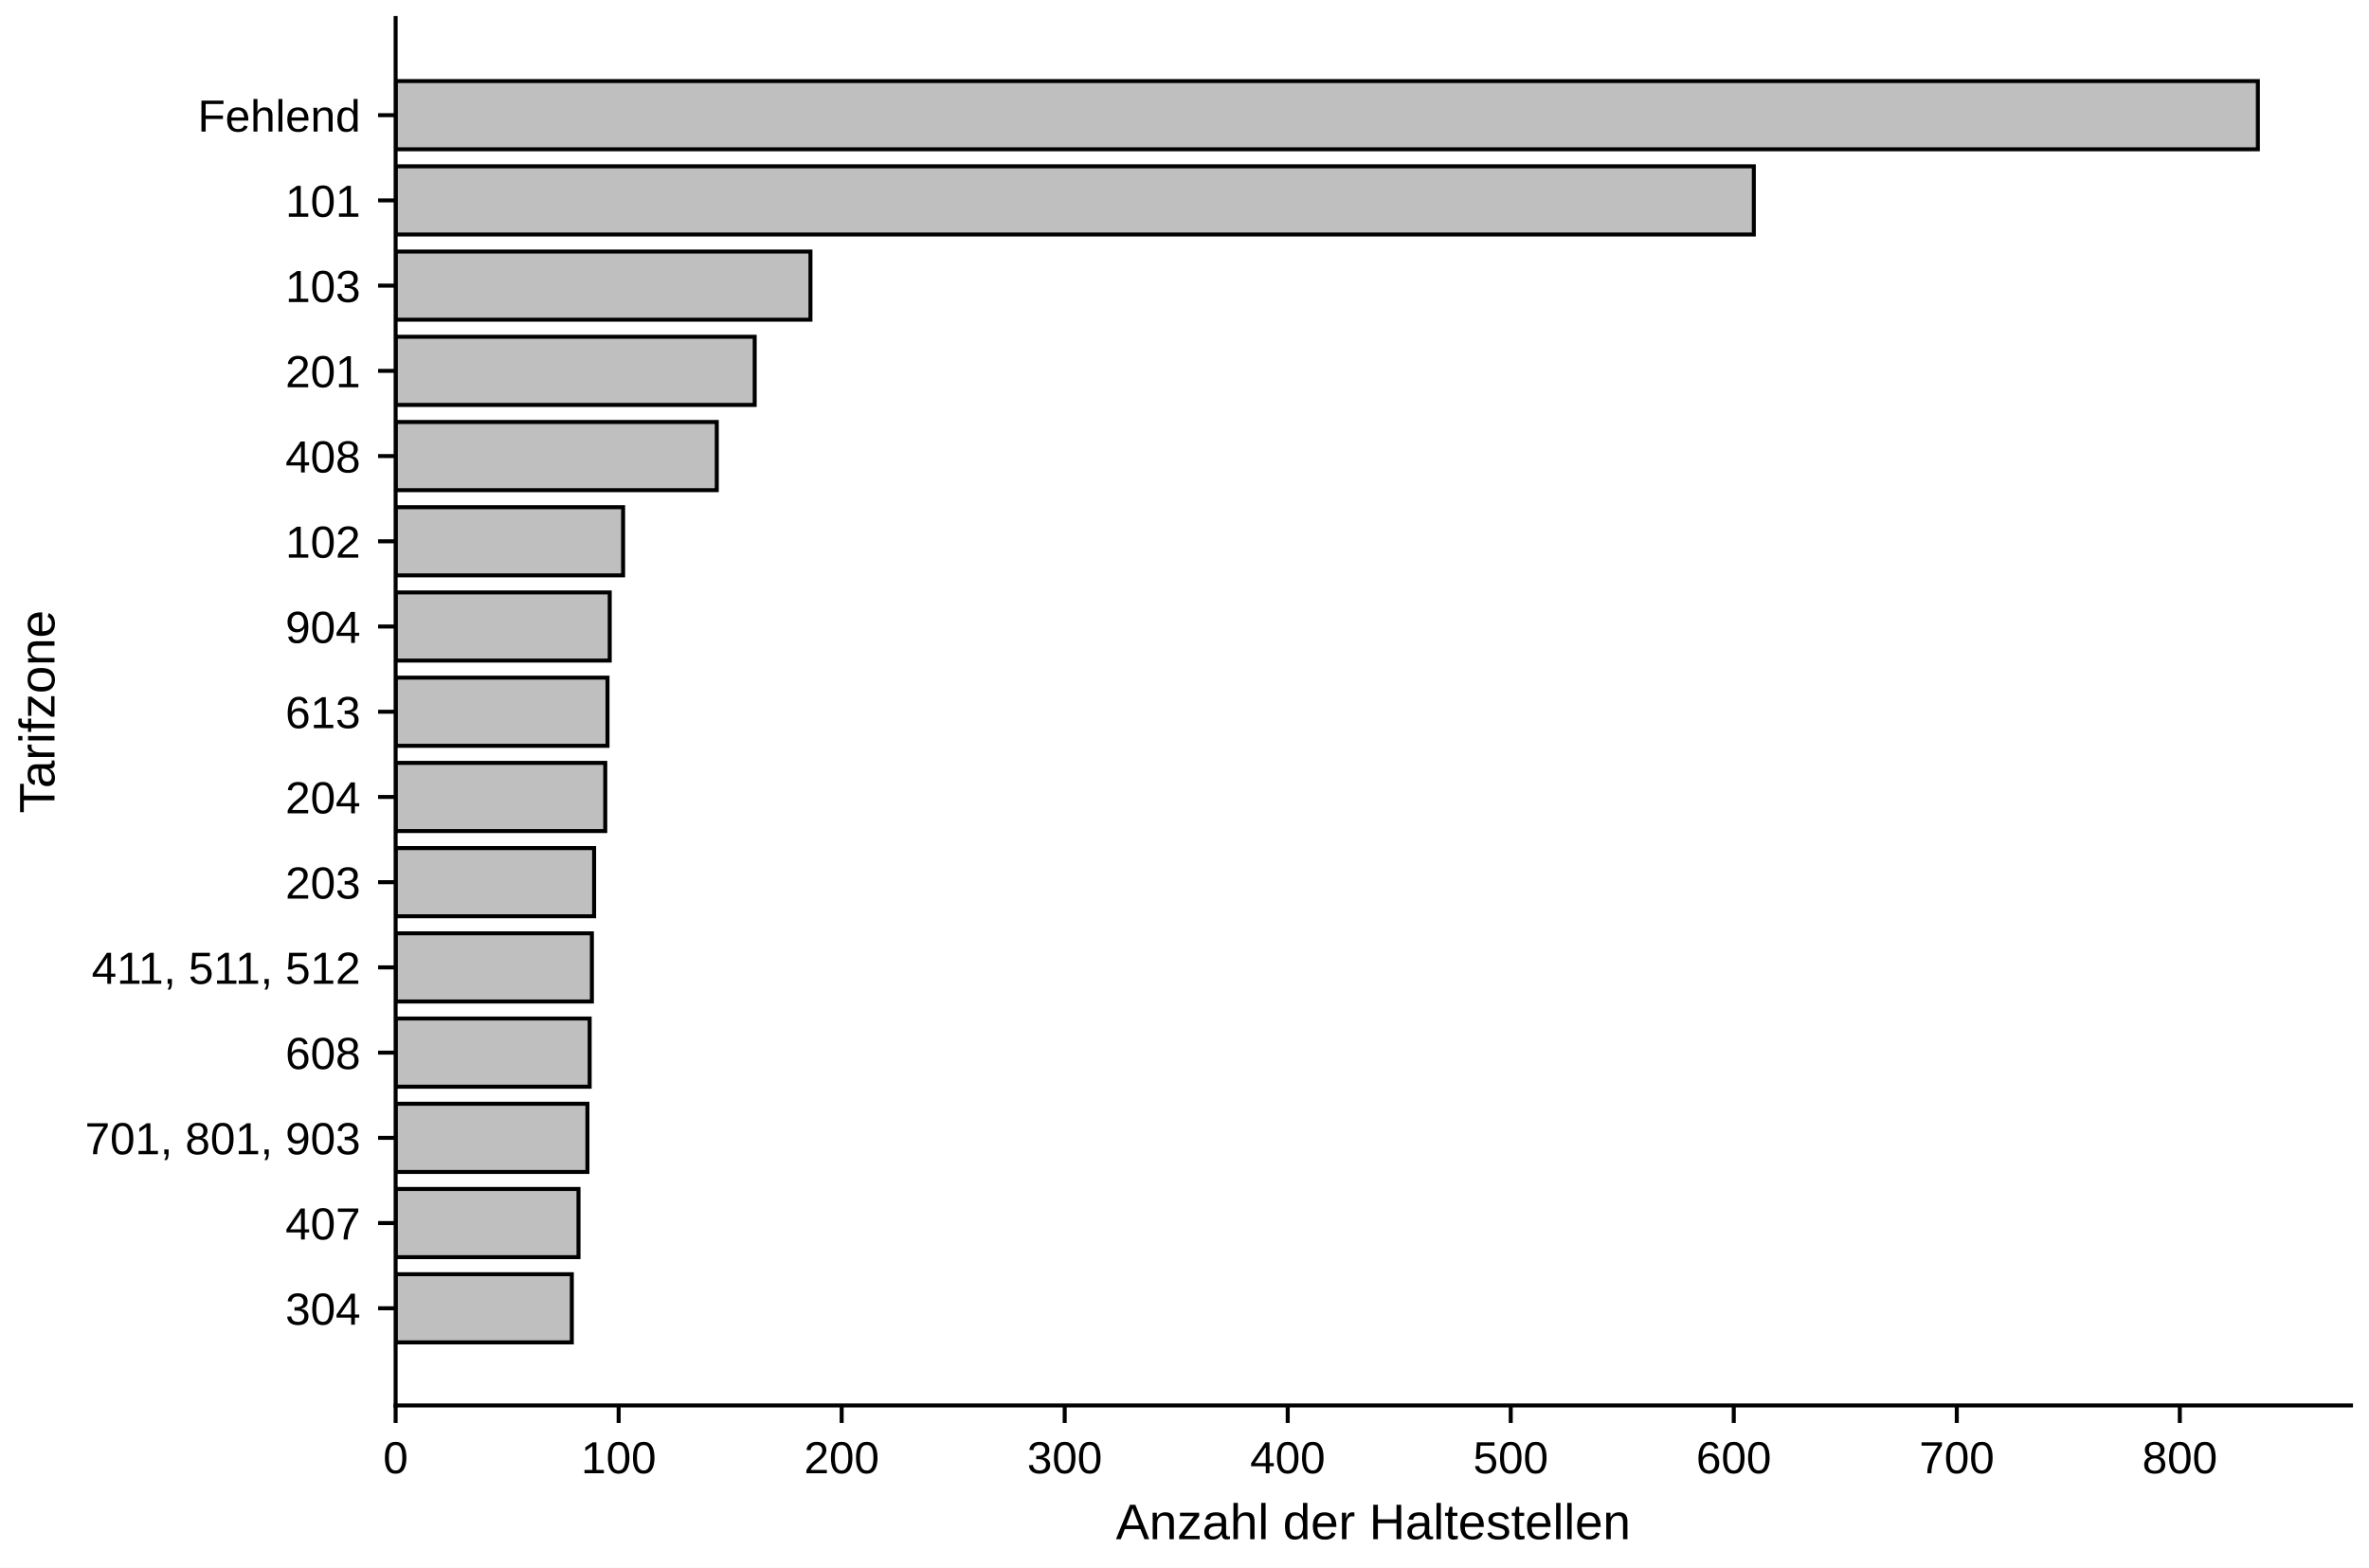
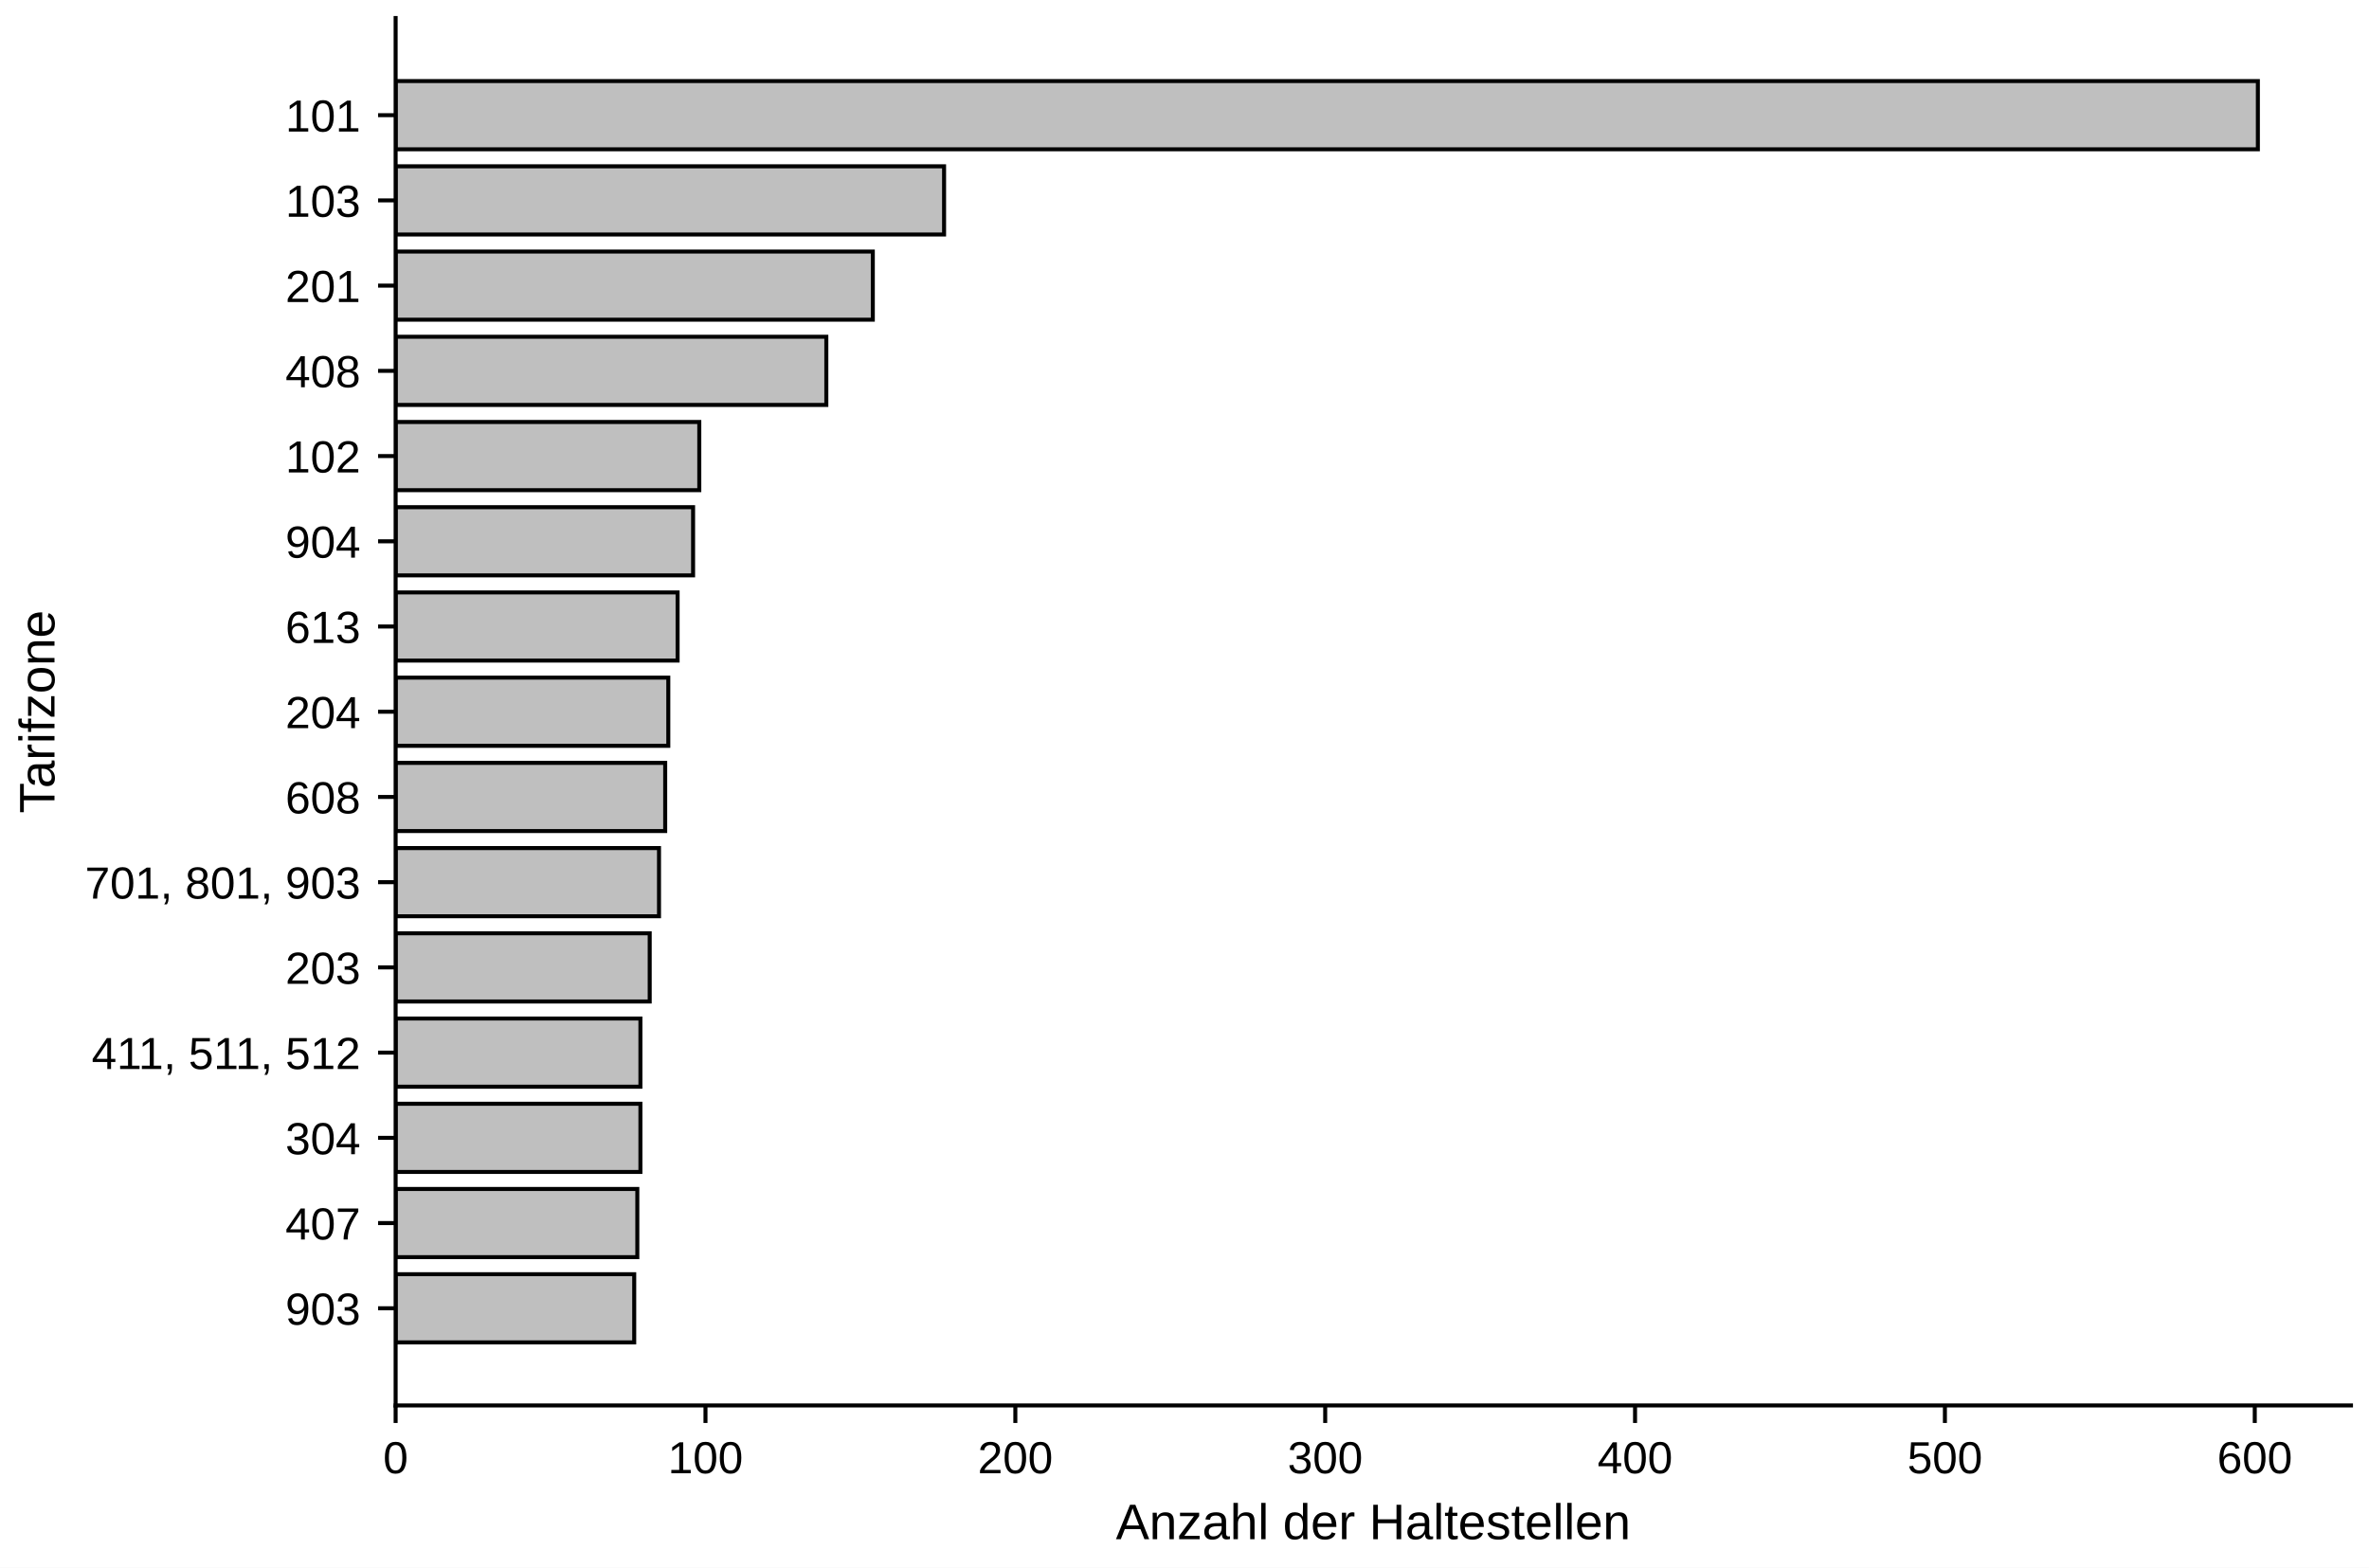
<svg xmlns="http://www.w3.org/2000/svg" xmlns:xlink="http://www.w3.org/1999/xlink" width="473.23pt" height="313.231pt" viewBox="0 0 473.23 313.231" version="1.1">
  <defs>
    <style type="text/css">*{stroke-linejoin: round; stroke-linecap: butt}</style>
  </defs>
  <g id="figure_1">
    <g id="patch_1">
      <path d="M 0 313.231  L 473.23 313.231  L 473.23 0  L 0 0  z " style="fill: #ffffff" />
    </g>
    <g id="axes_1">
      <g id="patch_2">
        <path d="M 79.03 280.8  L 469.63 280.8  L 469.63 3.6  L 79.03 3.6  z " style="fill: #ffffff" />
      </g>
      <g id="patch_3">
-         <path d="M 79.03 268.2  L 114.225 268.2  L 114.225 254.578  L 79.03 254.578  z " clip-path="url(#p71b1c6e58d)" style="fill: #bfbfbf; stroke: #000000; stroke-width: 0.8; stroke-linejoin: miter" />
+         <path d="M 79.03 268.2  L 126.69 268.2  L 126.69 254.578  L 79.03 254.578  z " clip-path="url(#p5ac4d73a06)" style="fill: #bfbfbf; stroke: #000000; stroke-width: 0.8; stroke-linejoin: miter" />
      </g>
      <g id="patch_4">
-         <path d="M 79.03 251.173  L 115.561 251.173  L 115.561 237.551  L 79.03 237.551  z " clip-path="url(#p71b1c6e58d)" style="fill: #bfbfbf; stroke: #000000; stroke-width: 0.8; stroke-linejoin: miter" />
+         <path d="M 79.03 251.173  L 127.309 251.173  L 127.309 237.551  L 79.03 237.551  z " clip-path="url(#p5ac4d73a06)" style="fill: #bfbfbf; stroke: #000000; stroke-width: 0.8; stroke-linejoin: miter" />
      </g>
      <g id="patch_5">
-         <path d="M 79.03 234.146  L 117.343 234.146  L 117.343 220.524  L 79.03 220.524  z " clip-path="url(#p71b1c6e58d)" style="fill: #bfbfbf; stroke: #000000; stroke-width: 0.8; stroke-linejoin: miter" />
+         <path d="M 79.03 234.146  L 127.928 234.146  L 127.928 220.524  L 79.03 220.524  z " clip-path="url(#p5ac4d73a06)" style="fill: #bfbfbf; stroke: #000000; stroke-width: 0.8; stroke-linejoin: miter" />
      </g>
      <g id="patch_6">
-         <path d="M 79.03 217.119  L 117.789 217.119  L 117.789 203.497  L 79.03 203.497  z " clip-path="url(#p71b1c6e58d)" style="fill: #bfbfbf; stroke: #000000; stroke-width: 0.8; stroke-linejoin: miter" />
+         <path d="M 79.03 217.119  L 127.928 217.119  L 127.928 203.497  L 79.03 203.497  z " clip-path="url(#p5ac4d73a06)" style="fill: #bfbfbf; stroke: #000000; stroke-width: 0.8; stroke-linejoin: miter" />
      </g>
      <g id="patch_7">
-         <path d="M 79.03 200.092  L 118.234 200.092  L 118.234 186.47  L 79.03 186.47  z " clip-path="url(#p71b1c6e58d)" style="fill: #bfbfbf; stroke: #000000; stroke-width: 0.8; stroke-linejoin: miter" />
+         <path d="M 79.03 200.092  L 129.785 200.092  L 129.785 186.47  L 79.03 186.47  z " clip-path="url(#p5ac4d73a06)" style="fill: #bfbfbf; stroke: #000000; stroke-width: 0.8; stroke-linejoin: miter" />
      </g>
      <g id="patch_8">
-         <path d="M 79.03 183.065  L 118.68 183.065  L 118.68 169.443  L 79.03 169.443  z " clip-path="url(#p71b1c6e58d)" style="fill: #bfbfbf; stroke: #000000; stroke-width: 0.8; stroke-linejoin: miter" />
+         <path d="M 79.03 183.065  L 131.642 183.065  L 131.642 169.443  L 79.03 169.443  z " clip-path="url(#p5ac4d73a06)" style="fill: #bfbfbf; stroke: #000000; stroke-width: 0.8; stroke-linejoin: miter" />
      </g>
      <g id="patch_9">
-         <path d="M 79.03 166.038  L 120.907 166.038  L 120.907 152.416  L 79.03 152.416  z " clip-path="url(#p71b1c6e58d)" style="fill: #bfbfbf; stroke: #000000; stroke-width: 0.8; stroke-linejoin: miter" />
+         <path d="M 79.03 166.038  L 132.88 166.038  L 132.88 152.416  L 79.03 152.416  z " clip-path="url(#p5ac4d73a06)" style="fill: #bfbfbf; stroke: #000000; stroke-width: 0.8; stroke-linejoin: miter" />
      </g>
      <g id="patch_10">
-         <path d="M 79.03 149.011  L 121.353 149.011  L 121.353 135.389  L 79.03 135.389  z " clip-path="url(#p71b1c6e58d)" style="fill: #bfbfbf; stroke: #000000; stroke-width: 0.8; stroke-linejoin: miter" />
+         <path d="M 79.03 149.011  L 133.499 149.011  L 133.499 135.389  L 79.03 135.389  z " clip-path="url(#p5ac4d73a06)" style="fill: #bfbfbf; stroke: #000000; stroke-width: 0.8; stroke-linejoin: miter" />
      </g>
      <g id="patch_11">
-         <path d="M 79.03 131.984  L 121.798 131.984  L 121.798 118.362  L 79.03 118.362  z " clip-path="url(#p71b1c6e58d)" style="fill: #bfbfbf; stroke: #000000; stroke-width: 0.8; stroke-linejoin: miter" />
+         <path d="M 79.03 131.984  L 135.356 131.984  L 135.356 118.362  L 79.03 118.362  z " clip-path="url(#p5ac4d73a06)" style="fill: #bfbfbf; stroke: #000000; stroke-width: 0.8; stroke-linejoin: miter" />
      </g>
      <g id="patch_12">
-         <path d="M 79.03 114.957  L 124.472 114.957  L 124.472 101.335  L 79.03 101.335  z " clip-path="url(#p71b1c6e58d)" style="fill: #bfbfbf; stroke: #000000; stroke-width: 0.8; stroke-linejoin: miter" />
+         <path d="M 79.03 114.957  L 138.451 114.957  L 138.451 101.335  L 79.03 101.335  z " clip-path="url(#p5ac4d73a06)" style="fill: #bfbfbf; stroke: #000000; stroke-width: 0.8; stroke-linejoin: miter" />
      </g>
      <g id="patch_13">
-         <path d="M 79.03 97.93  L 143.183 97.93  L 143.183 84.308  L 79.03 84.308  z " clip-path="url(#p71b1c6e58d)" style="fill: #bfbfbf; stroke: #000000; stroke-width: 0.8; stroke-linejoin: miter" />
+         <path d="M 79.03 97.93  L 139.689 97.93  L 139.689 84.308  L 79.03 84.308  z " clip-path="url(#p5ac4d73a06)" style="fill: #bfbfbf; stroke: #000000; stroke-width: 0.8; stroke-linejoin: miter" />
      </g>
      <g id="patch_14">
-         <path d="M 79.03 80.903  L 150.757 80.903  L 150.757 67.281  L 79.03 67.281  z " clip-path="url(#p71b1c6e58d)" style="fill: #bfbfbf; stroke: #000000; stroke-width: 0.8; stroke-linejoin: miter" />
+         <path d="M 79.03 80.903  L 165.066 80.903  L 165.066 67.281  L 79.03 67.281  z " clip-path="url(#p5ac4d73a06)" style="fill: #bfbfbf; stroke: #000000; stroke-width: 0.8; stroke-linejoin: miter" />
      </g>
      <g id="patch_15">
-         <path d="M 79.03 63.876  L 161.894 63.876  L 161.894 50.254  L 79.03 50.254  z " clip-path="url(#p71b1c6e58d)" style="fill: #bfbfbf; stroke: #000000; stroke-width: 0.8; stroke-linejoin: miter" />
+         <path d="M 79.03 63.876  L 174.351 63.876  L 174.351 50.254  L 79.03 50.254  z " clip-path="url(#p5ac4d73a06)" style="fill: #bfbfbf; stroke: #000000; stroke-width: 0.8; stroke-linejoin: miter" />
      </g>
      <g id="patch_16">
-         <path d="M 79.03 46.849  L 350.345 46.849  L 350.345 33.227  L 79.03 33.227  z " clip-path="url(#p71b1c6e58d)" style="fill: #bfbfbf; stroke: #000000; stroke-width: 0.8; stroke-linejoin: miter" />
+         <path d="M 79.03 46.849  L 188.587 46.849  L 188.587 33.227  L 79.03 33.227  z " clip-path="url(#p5ac4d73a06)" style="fill: #bfbfbf; stroke: #000000; stroke-width: 0.8; stroke-linejoin: miter" />
      </g>
      <g id="patch_17">
-         <path d="M 79.03 29.822  L 451.03 29.822  L 451.03 16.2  L 79.03 16.2  z " clip-path="url(#p71b1c6e58d)" style="fill: #bfbfbf; stroke: #000000; stroke-width: 0.8; stroke-linejoin: miter" />
+         <path d="M 79.03 29.822  L 451.03 29.822  L 451.03 16.2  L 79.03 16.2  z " clip-path="url(#p5ac4d73a06)" style="fill: #bfbfbf; stroke: #000000; stroke-width: 0.8; stroke-linejoin: miter" />
      </g>
      <g id="matplotlib.axis_1">
        <g id="xtick_1">
          <g id="line2d_1">
            <defs>
-               <path id="mbef8f01b73" d="M 0 0  L 0 3.5  " style="stroke: #000000; stroke-width: 0.8" />
+               <path id="md860ad6e63" d="M 0 0  L 0 3.5  " style="stroke: #000000; stroke-width: 0.8" />
            </defs>
            <g>
-               <use xlink:href="#mbef8f01b73" x="79.03" y="280.8" style="stroke: #000000; stroke-width: 0.8" />
+               <use xlink:href="#md860ad6e63" x="79.03" y="280.8" style="stroke: #000000; stroke-width: 0.8" />
            </g>
          </g>
          <g id="text_1">
            <text style="font-size: 9px; font-family: 'Arial', 'Helvetica', 'DejaVu Sans', sans-serif; text-anchor: middle" x="79.03" y="294.352" transform="rotate(-0 79.02961 294.3522)">0</text>
          </g>
        </g>
        <g id="xtick_2">
          <g id="line2d_2">
            <g>
-               <use xlink:href="#mbef8f01b73" x="123.581" y="280.8" style="stroke: #000000; stroke-width: 0.8" />
+               <use xlink:href="#md860ad6e63" x="140.926" y="280.8" style="stroke: #000000; stroke-width: 0.8" />
            </g>
          </g>
          <g id="text_2">
-             <text style="font-size: 9px; font-family: 'Arial', 'Helvetica', 'DejaVu Sans', sans-serif; text-anchor: middle" x="123.581" y="294.352" transform="rotate(-0 123.5805 294.3522)">100</text>
+             <text style="font-size: 9px; font-family: 'Arial', 'Helvetica', 'DejaVu Sans', sans-serif; text-anchor: middle" x="140.926" y="294.352" transform="rotate(-0 140.9264 294.3522)">100</text>
          </g>
        </g>
        <g id="xtick_3">
          <g id="line2d_3">
            <g>
-               <use xlink:href="#mbef8f01b73" x="168.131" y="280.8" style="stroke: #000000; stroke-width: 0.8" />
+               <use xlink:href="#md860ad6e63" x="202.823" y="280.8" style="stroke: #000000; stroke-width: 0.8" />
            </g>
          </g>
          <g id="text_3">
-             <text style="font-size: 9px; font-family: 'Arial', 'Helvetica', 'DejaVu Sans', sans-serif; text-anchor: middle" x="168.131" y="294.352" transform="rotate(-0 168.1314 294.3522)">200</text>
+             <text style="font-size: 9px; font-family: 'Arial', 'Helvetica', 'DejaVu Sans', sans-serif; text-anchor: middle" x="202.823" y="294.352" transform="rotate(-0 202.8233 294.3522)">200</text>
          </g>
        </g>
        <g id="xtick_4">
          <g id="line2d_4">
            <g>
-               <use xlink:href="#mbef8f01b73" x="212.682" y="280.8" style="stroke: #000000; stroke-width: 0.8" />
+               <use xlink:href="#md860ad6e63" x="264.72" y="280.8" style="stroke: #000000; stroke-width: 0.8" />
            </g>
          </g>
          <g id="text_4">
-             <text style="font-size: 9px; font-family: 'Arial', 'Helvetica', 'DejaVu Sans', sans-serif; text-anchor: middle" x="212.682" y="294.352" transform="rotate(-0 212.6823 294.3522)">300</text>
+             <text style="font-size: 9px; font-family: 'Arial', 'Helvetica', 'DejaVu Sans', sans-serif; text-anchor: middle" x="264.72" y="294.352" transform="rotate(-0 264.7201 294.3522)">300</text>
          </g>
        </g>
        <g id="xtick_5">
          <g id="line2d_5">
            <g>
-               <use xlink:href="#mbef8f01b73" x="257.233" y="280.8" style="stroke: #000000; stroke-width: 0.8" />
+               <use xlink:href="#md860ad6e63" x="326.617" y="280.8" style="stroke: #000000; stroke-width: 0.8" />
            </g>
          </g>
          <g id="text_5">
-             <text style="font-size: 9px; font-family: 'Arial', 'Helvetica', 'DejaVu Sans', sans-serif; text-anchor: middle" x="257.233" y="294.352" transform="rotate(-0 257.2332 294.3522)">400</text>
+             <text style="font-size: 9px; font-family: 'Arial', 'Helvetica', 'DejaVu Sans', sans-serif; text-anchor: middle" x="326.617" y="294.352" transform="rotate(-0 326.617 294.3522)">400</text>
          </g>
        </g>
        <g id="xtick_6">
          <g id="line2d_6">
            <g>
-               <use xlink:href="#mbef8f01b73" x="301.784" y="280.8" style="stroke: #000000; stroke-width: 0.8" />
+               <use xlink:href="#md860ad6e63" x="388.514" y="280.8" style="stroke: #000000; stroke-width: 0.8" />
            </g>
          </g>
          <g id="text_6">
-             <text style="font-size: 9px; font-family: 'Arial', 'Helvetica', 'DejaVu Sans', sans-serif; text-anchor: middle" x="301.784" y="294.352" transform="rotate(-0 301.7841 294.3522)">500</text>
+             <text style="font-size: 9px; font-family: 'Arial', 'Helvetica', 'DejaVu Sans', sans-serif; text-anchor: middle" x="388.514" y="294.352" transform="rotate(-0 388.5138 294.3522)">500</text>
          </g>
        </g>
        <g id="xtick_7">
          <g id="line2d_7">
            <g>
-               <use xlink:href="#mbef8f01b73" x="346.335" y="280.8" style="stroke: #000000; stroke-width: 0.8" />
+               <use xlink:href="#md860ad6e63" x="450.411" y="280.8" style="stroke: #000000; stroke-width: 0.8" />
            </g>
          </g>
          <g id="text_7">
-             <text style="font-size: 9px; font-family: 'Arial', 'Helvetica', 'DejaVu Sans', sans-serif; text-anchor: middle" x="346.335" y="294.352" transform="rotate(-0 346.335 294.3522)">600</text>
-           </g>
-         </g>
-         <g id="xtick_8">
-           <g id="line2d_8">
-             <g>
-               <use xlink:href="#mbef8f01b73" x="390.886" y="280.8" style="stroke: #000000; stroke-width: 0.8" />
-             </g>
-           </g>
-           <g id="text_8">
-             <text style="font-size: 9px; font-family: 'Arial', 'Helvetica', 'DejaVu Sans', sans-serif; text-anchor: middle" x="390.886" y="294.352" transform="rotate(-0 390.8859 294.3522)">700</text>
-           </g>
-         </g>
-         <g id="xtick_9">
-           <g id="line2d_9">
-             <g>
-               <use xlink:href="#mbef8f01b73" x="435.437" y="280.8" style="stroke: #000000; stroke-width: 0.8" />
-             </g>
-           </g>
-           <g id="text_9">
-             <text style="font-size: 9px; font-family: 'Arial', 'Helvetica', 'DejaVu Sans', sans-serif; text-anchor: middle" x="435.437" y="294.352" transform="rotate(-0 435.4368 294.3522)">800</text>
-           </g>
-         </g>
-         <g id="text_10">
+             <text style="font-size: 9px; font-family: 'Arial', 'Helvetica', 'DejaVu Sans', sans-serif; text-anchor: middle" x="450.411" y="294.352" transform="rotate(-0 450.4106 294.3522)">600</text>
+           </g>
+         </g>
+         <g id="text_8">
          <text style="font-size: 10px; font-family: 'Arial', 'Helvetica', 'DejaVu Sans', sans-serif; text-anchor: middle" x="274.33" y="307.527" transform="rotate(-0 274.3296 307.5266)">Anzahl der Haltestellen</text>
        </g>
      </g>
      <g id="matplotlib.axis_2">
        <g id="ytick_1">
+           <g id="line2d_8">
+             <defs>
+               <path id="m13ecdbf15d" d="M 0 0  L -3.5 0  " style="stroke: #000000; stroke-width: 0.8" />
+             </defs>
+             <g>
+               <use xlink:href="#m13ecdbf15d" x="79.03" y="261.389" style="stroke: #000000; stroke-width: 0.8" />
+             </g>
+           </g>
+           <g id="text_9">
+             <text style="font-size: 9px; font-family: 'Arial', 'Helvetica', 'DejaVu Sans', sans-serif; text-anchor: end" x="72.03" y="264.665" transform="rotate(-0 72.02961 264.6653)">903</text>
+           </g>
+         </g>
+         <g id="ytick_2">
+           <g id="line2d_9">
+             <g>
+               <use xlink:href="#m13ecdbf15d" x="79.03" y="244.362" style="stroke: #000000; stroke-width: 0.8" />
+             </g>
+           </g>
+           <g id="text_10">
+             <text style="font-size: 9px; font-family: 'Arial', 'Helvetica', 'DejaVu Sans', sans-serif; text-anchor: end" x="72.03" y="247.638" transform="rotate(-0 72.02961 247.6383)">407</text>
+           </g>
+         </g>
+         <g id="ytick_3">
          <g id="line2d_10">
-             <defs>
-               <path id="m754354dfd2" d="M 0 0  L -3.5 0  " style="stroke: #000000; stroke-width: 0.8" />
-             </defs>
-             <g>
-               <use xlink:href="#m754354dfd2" x="79.03" y="261.389" style="stroke: #000000; stroke-width: 0.8" />
+             <g>
+               <use xlink:href="#m13ecdbf15d" x="79.03" y="227.335" style="stroke: #000000; stroke-width: 0.8" />
            </g>
          </g>
          <g id="text_11">
-             <text style="font-size: 9px; font-family: 'Arial', 'Helvetica', 'DejaVu Sans', sans-serif; text-anchor: end" x="72.03" y="264.665" transform="rotate(-0 72.02961 264.6653)">304</text>
-           </g>
-         </g>
-         <g id="ytick_2">
+             <text style="font-size: 9px; font-family: 'Arial', 'Helvetica', 'DejaVu Sans', sans-serif; text-anchor: end" x="72.03" y="230.611" transform="rotate(-0 72.02961 230.6113)">304</text>
+           </g>
+         </g>
+         <g id="ytick_4">
          <g id="line2d_11">
            <g>
-               <use xlink:href="#m754354dfd2" x="79.03" y="244.362" style="stroke: #000000; stroke-width: 0.8" />
+               <use xlink:href="#m13ecdbf15d" x="79.03" y="210.308" style="stroke: #000000; stroke-width: 0.8" />
            </g>
          </g>
          <g id="text_12">
-             <text style="font-size: 9px; font-family: 'Arial', 'Helvetica', 'DejaVu Sans', sans-serif; text-anchor: end" x="72.03" y="247.638" transform="rotate(-0 72.02961 247.6383)">407</text>
-           </g>
-         </g>
-         <g id="ytick_3">
+             <text style="font-size: 9px; font-family: 'Arial', 'Helvetica', 'DejaVu Sans', sans-serif; text-anchor: end" x="72.03" y="213.584" transform="rotate(-0 72.02961 213.5842)">411, 511, 512</text>
+           </g>
+         </g>
+         <g id="ytick_5">
          <g id="line2d_12">
            <g>
-               <use xlink:href="#m754354dfd2" x="79.03" y="227.335" style="stroke: #000000; stroke-width: 0.8" />
+               <use xlink:href="#m13ecdbf15d" x="79.03" y="193.281" style="stroke: #000000; stroke-width: 0.8" />
            </g>
          </g>
          <g id="text_13">
-             <text style="font-size: 9px; font-family: 'Arial', 'Helvetica', 'DejaVu Sans', sans-serif; text-anchor: end" x="72.03" y="230.611" transform="rotate(-0 72.02961 230.6113)">701, 801, 903</text>
-           </g>
-         </g>
-         <g id="ytick_4">
+             <text style="font-size: 9px; font-family: 'Arial', 'Helvetica', 'DejaVu Sans', sans-serif; text-anchor: end" x="72.03" y="196.557" transform="rotate(-0 72.02961 196.5572)">203</text>
+           </g>
+         </g>
+         <g id="ytick_6">
          <g id="line2d_13">
            <g>
-               <use xlink:href="#m754354dfd2" x="79.03" y="210.308" style="stroke: #000000; stroke-width: 0.8" />
+               <use xlink:href="#m13ecdbf15d" x="79.03" y="176.254" style="stroke: #000000; stroke-width: 0.8" />
            </g>
          </g>
          <g id="text_14">
-             <text style="font-size: 9px; font-family: 'Arial', 'Helvetica', 'DejaVu Sans', sans-serif; text-anchor: end" x="72.03" y="213.584" transform="rotate(-0 72.02961 213.5842)">608</text>
-           </g>
-         </g>
-         <g id="ytick_5">
+             <text style="font-size: 9px; font-family: 'Arial', 'Helvetica', 'DejaVu Sans', sans-serif; text-anchor: end" x="72.03" y="179.53" transform="rotate(-0 72.02961 179.5302)">701, 801, 903</text>
+           </g>
+         </g>
+         <g id="ytick_7">
          <g id="line2d_14">
            <g>
-               <use xlink:href="#m754354dfd2" x="79.03" y="193.281" style="stroke: #000000; stroke-width: 0.8" />
+               <use xlink:href="#m13ecdbf15d" x="79.03" y="159.227" style="stroke: #000000; stroke-width: 0.8" />
            </g>
          </g>
          <g id="text_15">
-             <text style="font-size: 9px; font-family: 'Arial', 'Helvetica', 'DejaVu Sans', sans-serif; text-anchor: end" x="72.03" y="196.557" transform="rotate(-0 72.02961 196.5572)">411, 511, 512</text>
-           </g>
-         </g>
-         <g id="ytick_6">
+             <text style="font-size: 9px; font-family: 'Arial', 'Helvetica', 'DejaVu Sans', sans-serif; text-anchor: end" x="72.03" y="162.503" transform="rotate(-0 72.02961 162.5032)">608</text>
+           </g>
+         </g>
+         <g id="ytick_8">
          <g id="line2d_15">
            <g>
-               <use xlink:href="#m754354dfd2" x="79.03" y="176.254" style="stroke: #000000; stroke-width: 0.8" />
+               <use xlink:href="#m13ecdbf15d" x="79.03" y="142.2" style="stroke: #000000; stroke-width: 0.8" />
            </g>
          </g>
          <g id="text_16">
-             <text style="font-size: 9px; font-family: 'Arial', 'Helvetica', 'DejaVu Sans', sans-serif; text-anchor: end" x="72.03" y="179.53" transform="rotate(-0 72.02961 179.5302)">203</text>
-           </g>
-         </g>
-         <g id="ytick_7">
+             <text style="font-size: 9px; font-family: 'Arial', 'Helvetica', 'DejaVu Sans', sans-serif; text-anchor: end" x="72.03" y="145.476" transform="rotate(-0 72.02961 145.4761)">204</text>
+           </g>
+         </g>
+         <g id="ytick_9">
          <g id="line2d_16">
            <g>
-               <use xlink:href="#m754354dfd2" x="79.03" y="159.227" style="stroke: #000000; stroke-width: 0.8" />
+               <use xlink:href="#m13ecdbf15d" x="79.03" y="125.173" style="stroke: #000000; stroke-width: 0.8" />
            </g>
          </g>
          <g id="text_17">
-             <text style="font-size: 9px; font-family: 'Arial', 'Helvetica', 'DejaVu Sans', sans-serif; text-anchor: end" x="72.03" y="162.503" transform="rotate(-0 72.02961 162.5032)">204</text>
-           </g>
-         </g>
-         <g id="ytick_8">
+             <text style="font-size: 9px; font-family: 'Arial', 'Helvetica', 'DejaVu Sans', sans-serif; text-anchor: end" x="72.03" y="128.449" transform="rotate(-0 72.02961 128.4491)">613</text>
+           </g>
+         </g>
+         <g id="ytick_10">
          <g id="line2d_17">
            <g>
-               <use xlink:href="#m754354dfd2" x="79.03" y="142.2" style="stroke: #000000; stroke-width: 0.8" />
+               <use xlink:href="#m13ecdbf15d" x="79.03" y="108.146" style="stroke: #000000; stroke-width: 0.8" />
            </g>
          </g>
          <g id="text_18">
-             <text style="font-size: 9px; font-family: 'Arial', 'Helvetica', 'DejaVu Sans', sans-serif; text-anchor: end" x="72.03" y="145.476" transform="rotate(-0 72.02961 145.4761)">613</text>
-           </g>
-         </g>
-         <g id="ytick_9">
+             <text style="font-size: 9px; font-family: 'Arial', 'Helvetica', 'DejaVu Sans', sans-serif; text-anchor: end" x="72.03" y="111.422" transform="rotate(-0 72.02961 111.4221)">904</text>
+           </g>
+         </g>
+         <g id="ytick_11">
          <g id="line2d_18">
            <g>
-               <use xlink:href="#m754354dfd2" x="79.03" y="125.173" style="stroke: #000000; stroke-width: 0.8" />
+               <use xlink:href="#m13ecdbf15d" x="79.03" y="91.119" style="stroke: #000000; stroke-width: 0.8" />
            </g>
          </g>
          <g id="text_19">
-             <text style="font-size: 9px; font-family: 'Arial', 'Helvetica', 'DejaVu Sans', sans-serif; text-anchor: end" x="72.03" y="128.449" transform="rotate(-0 72.02961 128.4491)">904</text>
-           </g>
-         </g>
-         <g id="ytick_10">
+             <text style="font-size: 9px; font-family: 'Arial', 'Helvetica', 'DejaVu Sans', sans-serif; text-anchor: end" x="72.03" y="94.395" transform="rotate(-0 72.02961 94.39504)">102</text>
+           </g>
+         </g>
+         <g id="ytick_12">
          <g id="line2d_19">
            <g>
-               <use xlink:href="#m754354dfd2" x="79.03" y="108.146" style="stroke: #000000; stroke-width: 0.8" />
+               <use xlink:href="#m13ecdbf15d" x="79.03" y="74.092" style="stroke: #000000; stroke-width: 0.8" />
            </g>
          </g>
          <g id="text_20">
-             <text style="font-size: 9px; font-family: 'Arial', 'Helvetica', 'DejaVu Sans', sans-serif; text-anchor: end" x="72.03" y="111.422" transform="rotate(-0 72.02961 111.4221)">102</text>
-           </g>
-         </g>
-         <g id="ytick_11">
+             <text style="font-size: 9px; font-family: 'Arial', 'Helvetica', 'DejaVu Sans', sans-serif; text-anchor: end" x="72.03" y="77.368" transform="rotate(-0 72.02961 77.36801)">408</text>
+           </g>
+         </g>
+         <g id="ytick_13">
          <g id="line2d_20">
            <g>
-               <use xlink:href="#m754354dfd2" x="79.03" y="91.119" style="stroke: #000000; stroke-width: 0.8" />
+               <use xlink:href="#m13ecdbf15d" x="79.03" y="57.065" style="stroke: #000000; stroke-width: 0.8" />
            </g>
          </g>
          <g id="text_21">
-             <text style="font-size: 9px; font-family: 'Arial', 'Helvetica', 'DejaVu Sans', sans-serif; text-anchor: end" x="72.03" y="94.395" transform="rotate(-0 72.02961 94.39504)">408</text>
-           </g>
-         </g>
-         <g id="ytick_12">
+             <text style="font-size: 9px; font-family: 'Arial', 'Helvetica', 'DejaVu Sans', sans-serif; text-anchor: end" x="72.03" y="60.341" transform="rotate(-0 72.02961 60.34099)">201</text>
+           </g>
+         </g>
+         <g id="ytick_14">
          <g id="line2d_21">
            <g>
-               <use xlink:href="#m754354dfd2" x="79.03" y="74.092" style="stroke: #000000; stroke-width: 0.8" />
+               <use xlink:href="#m13ecdbf15d" x="79.03" y="40.038" style="stroke: #000000; stroke-width: 0.8" />
            </g>
          </g>
          <g id="text_22">
-             <text style="font-size: 9px; font-family: 'Arial', 'Helvetica', 'DejaVu Sans', sans-serif; text-anchor: end" x="72.03" y="77.368" transform="rotate(-0 72.02961 77.36801)">201</text>
-           </g>
-         </g>
-         <g id="ytick_13">
+             <text style="font-size: 9px; font-family: 'Arial', 'Helvetica', 'DejaVu Sans', sans-serif; text-anchor: end" x="72.03" y="43.314" transform="rotate(-0 72.02961 43.31396)">103</text>
+           </g>
+         </g>
+         <g id="ytick_15">
          <g id="line2d_22">
            <g>
-               <use xlink:href="#m754354dfd2" x="79.03" y="57.065" style="stroke: #000000; stroke-width: 0.8" />
+               <use xlink:href="#m13ecdbf15d" x="79.03" y="23.011" style="stroke: #000000; stroke-width: 0.8" />
            </g>
          </g>
          <g id="text_23">
-             <text style="font-size: 9px; font-family: 'Arial', 'Helvetica', 'DejaVu Sans', sans-serif; text-anchor: end" x="72.03" y="60.341" transform="rotate(-0 72.02961 60.34099)">103</text>
-           </g>
-         </g>
-         <g id="ytick_14">
-           <g id="line2d_23">
-             <g>
-               <use xlink:href="#m754354dfd2" x="79.03" y="40.038" style="stroke: #000000; stroke-width: 0.8" />
-             </g>
-           </g>
-           <g id="text_24">
-             <text style="font-size: 9px; font-family: 'Arial', 'Helvetica', 'DejaVu Sans', sans-serif; text-anchor: end" x="72.03" y="43.314" transform="rotate(-0 72.02961 43.31396)">101</text>
-           </g>
-         </g>
-         <g id="ytick_15">
-           <g id="line2d_24">
-             <g>
-               <use xlink:href="#m754354dfd2" x="79.03" y="23.011" style="stroke: #000000; stroke-width: 0.8" />
-             </g>
-           </g>
-           <g id="text_25">
-             <text style="font-size: 9px; font-family: 'Arial', 'Helvetica', 'DejaVu Sans', sans-serif; text-anchor: end" x="72.03" y="26.287" transform="rotate(-0 72.02961 26.28693)">Fehlend</text>
-           </g>
-         </g>
-         <g id="text_26">
+             <text style="font-size: 9px; font-family: 'Arial', 'Helvetica', 'DejaVu Sans', sans-serif; text-anchor: end" x="72.03" y="26.287" transform="rotate(-0 72.02961 26.28693)">101</text>
+           </g>
+         </g>
+         <g id="text_24">
          <text style="font-size: 10px; font-family: 'Arial', 'Helvetica', 'DejaVu Sans', sans-serif; text-anchor: middle" x="10.88" y="142.2" transform="rotate(-90 10.88027 142.2)">Tarifzone</text>
        </g>
      </g>
      <g id="patch_18">
        <path d="M 79.03 280.8  L 79.03 3.6  " style="fill: none; stroke: #000000; stroke-width: 0.8; stroke-linejoin: miter; stroke-linecap: square" />
      </g>
      <g id="patch_19">
        <path d="M 79.03 280.8  L 469.63 280.8  " style="fill: none; stroke: #000000; stroke-width: 0.8; stroke-linejoin: miter; stroke-linecap: square" />
      </g>
    </g>
  </g>
  <defs>
-     <clipPath id="p71b1c6e58d">
+     <clipPath id="p5ac4d73a06">
      <rect x="79.03" y="3.6" width="390.6" height="277.2" />
    </clipPath>
  </defs>
</svg>
